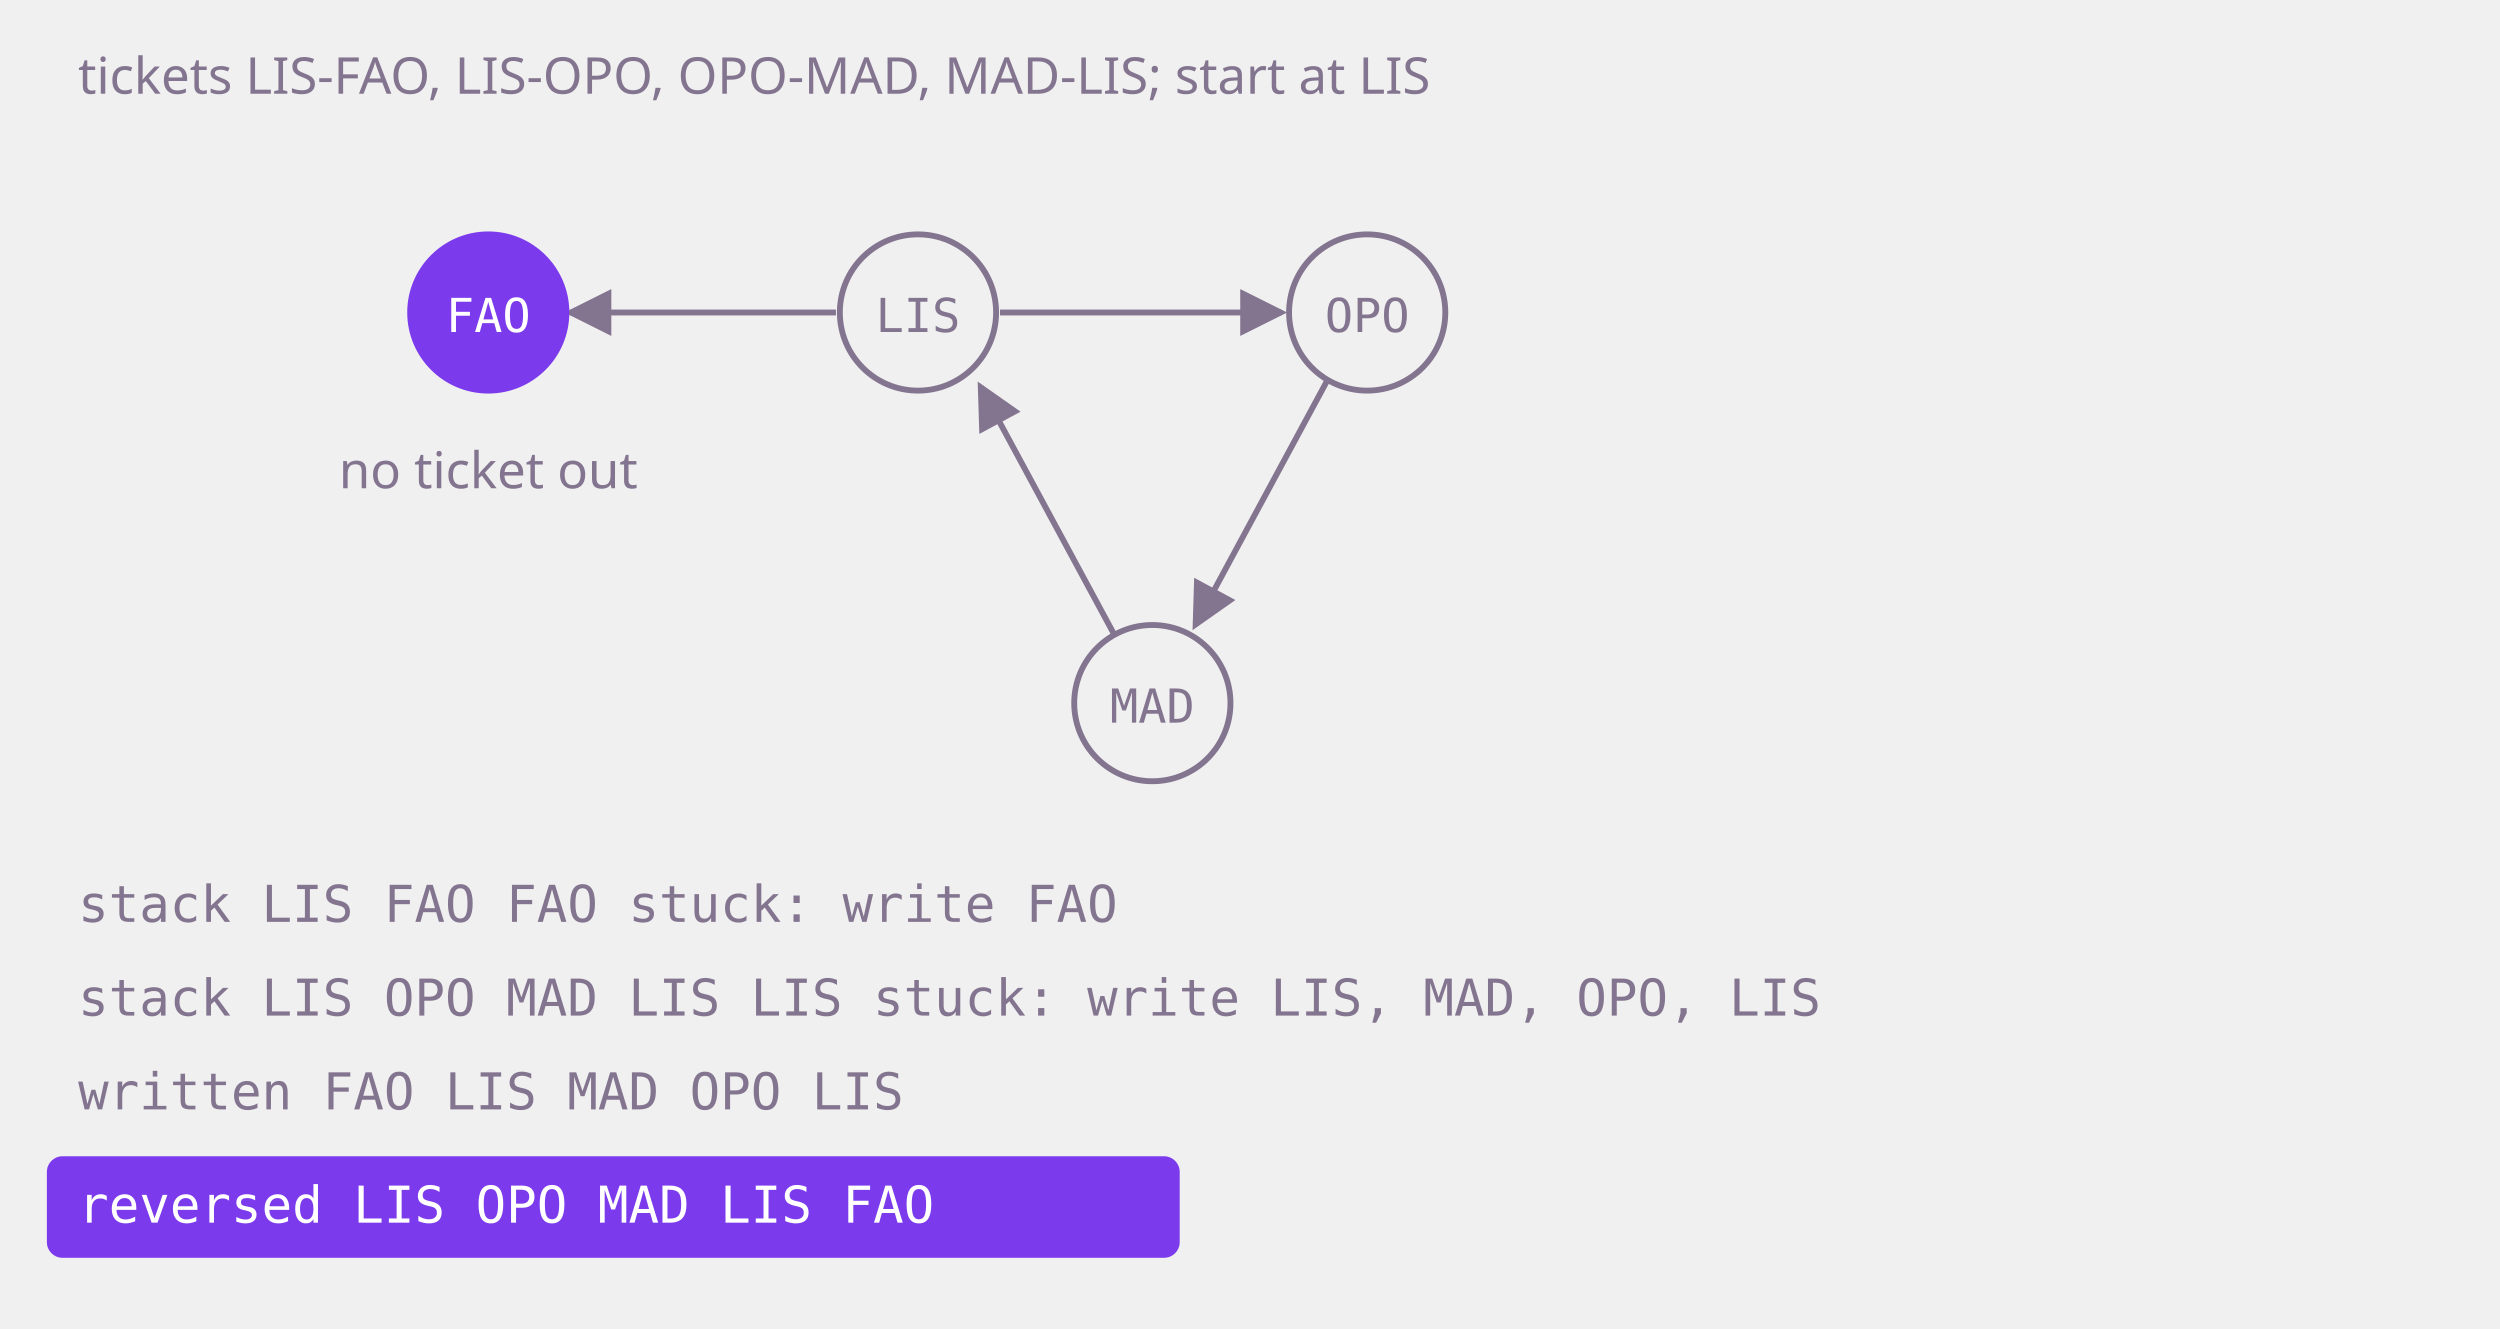
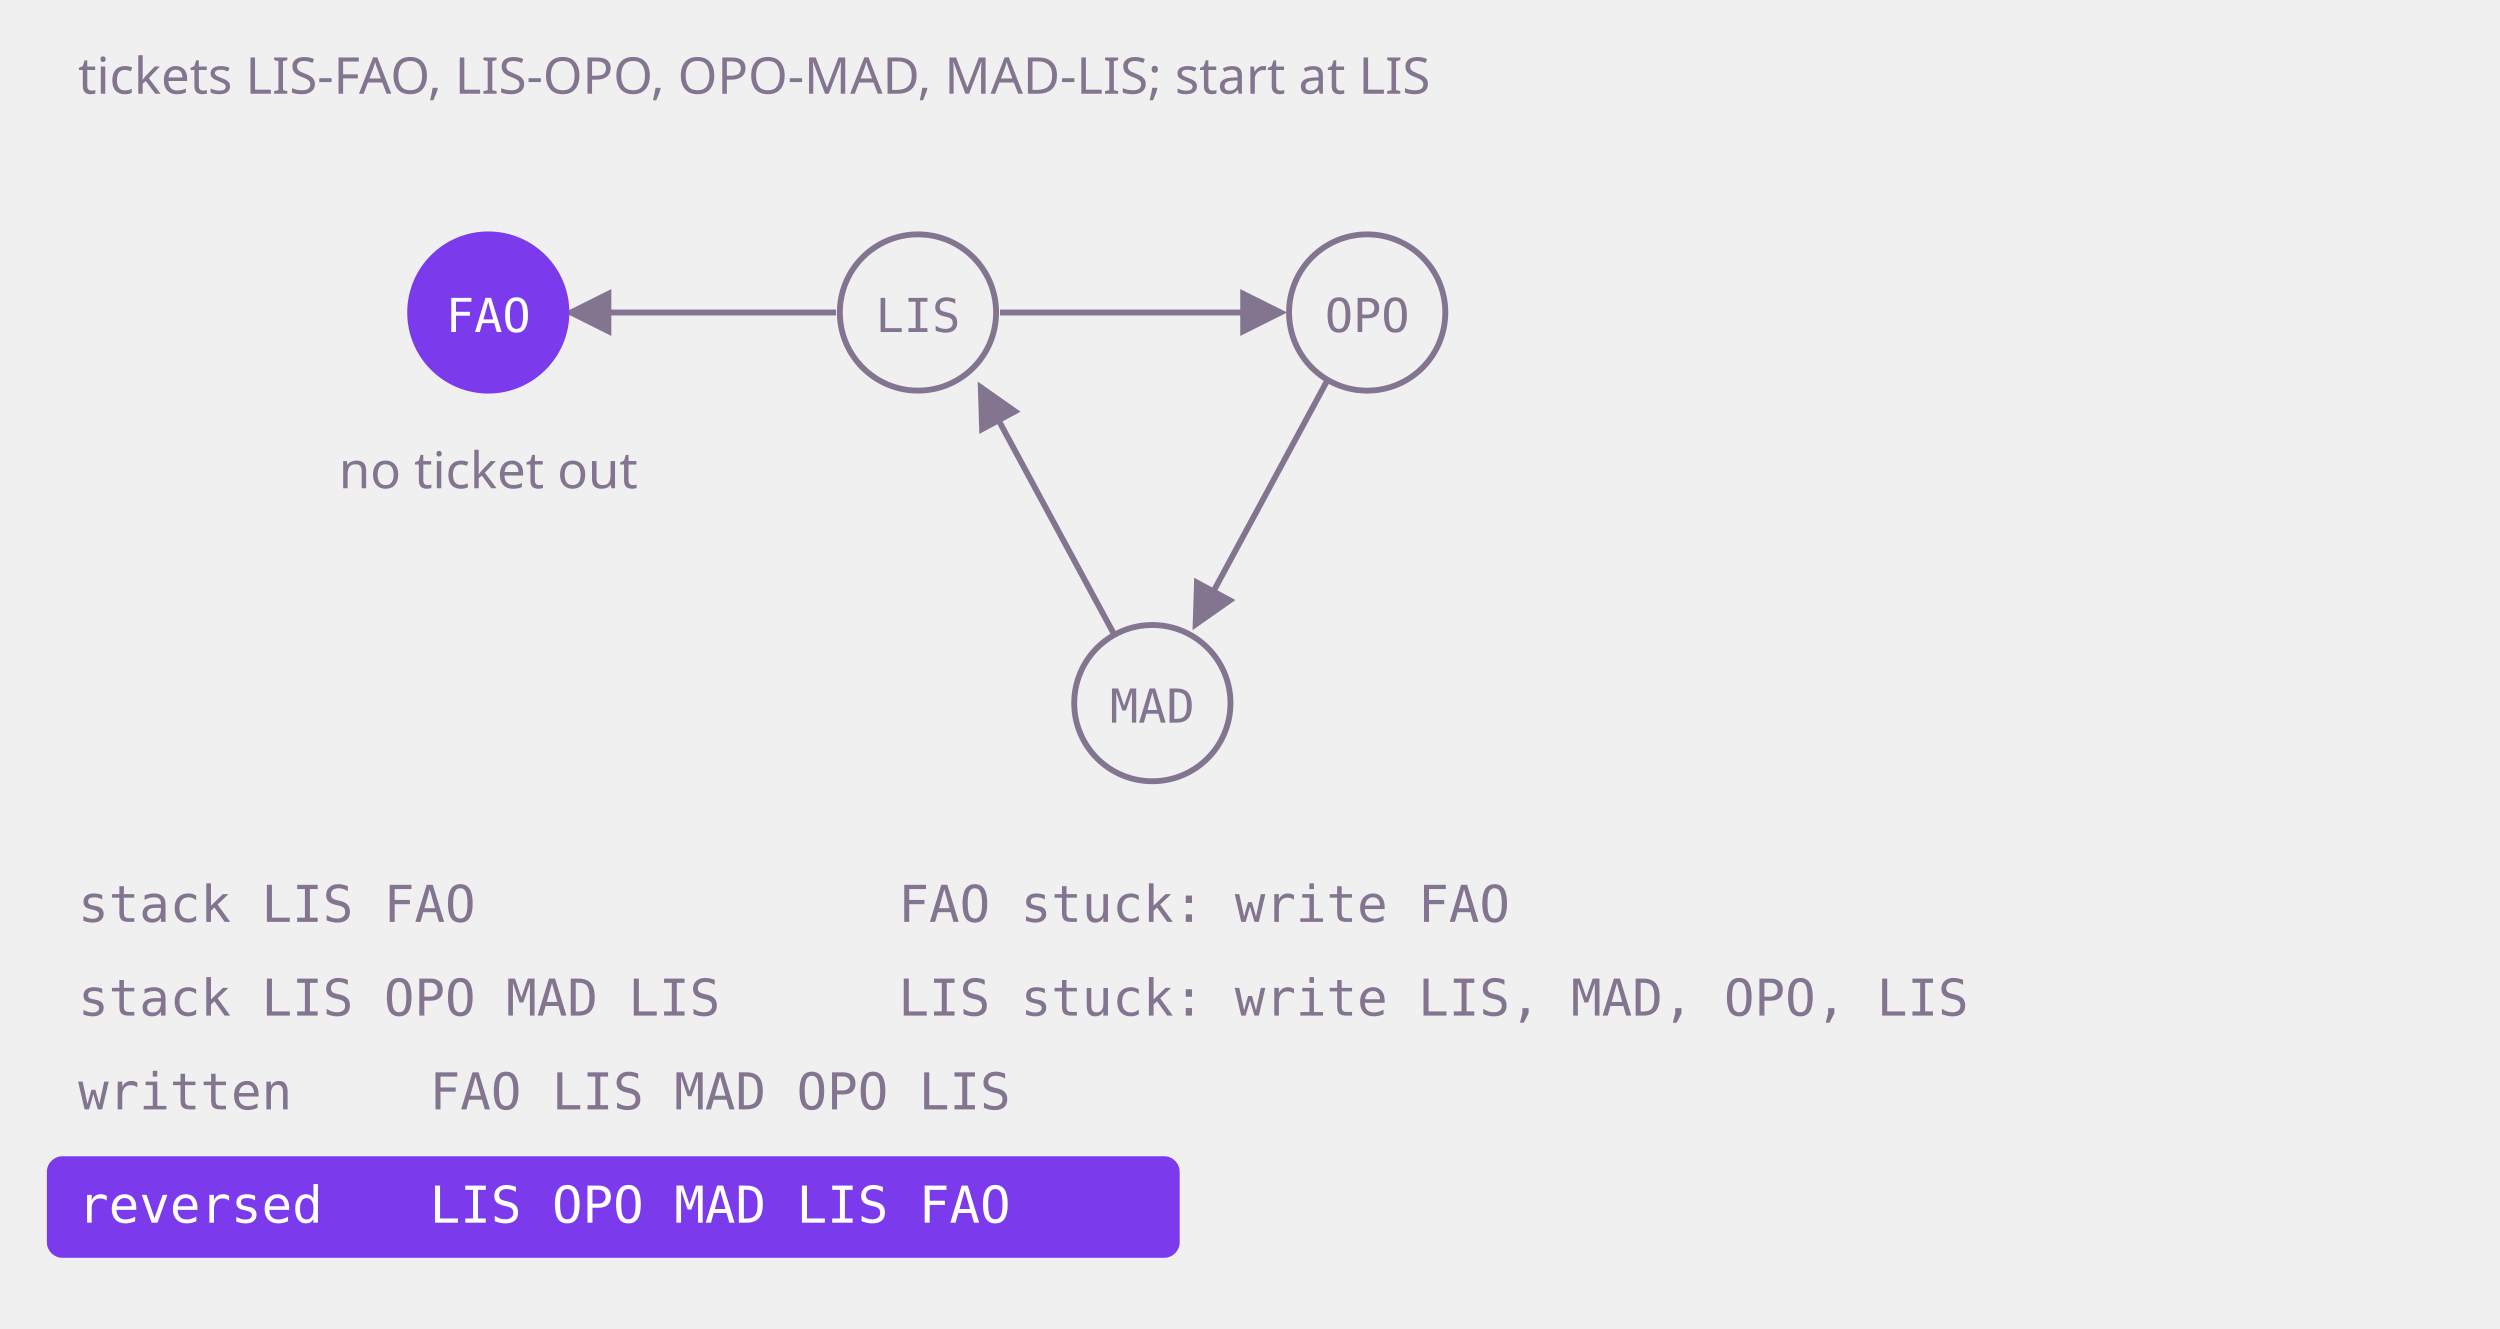
<svg xmlns="http://www.w3.org/2000/svg" viewBox="0 0 640 340" width="640" height="340" role="img">
  <defs>
    <marker id="arrow" viewBox="0 0 8 8" refX="7" refY="4" markerWidth="8" markerHeight="8" orient="auto">
      <path d="M 0 0 L 8 4 L 0 8 z" fill="#83748f" />
    </marker>
  </defs>
  <text x="20" y="24" font-family="Hanken Grotesk, Segoe UI, sans-serif" font-size="13" fill="#83748f" text-anchor="start">tickets LIS-FAO, LIS-OPO, OPO-MAD, MAD-LIS; start at LIS</text>
  <path d="M 214 80 L 146 80" stroke="#83748f" stroke-width="1.5" fill="none" marker-end="url(#arrow)" />
  <path d="M 256 80 L 328 80" stroke="#83748f" stroke-width="1.5" fill="none" marker-end="url(#arrow)" />
  <path d="M 340 97 L 306 160" stroke="#83748f" stroke-width="1.5" fill="none" marker-end="url(#arrow)" />
  <path d="M 285 162 L 251 99" stroke="#83748f" stroke-width="1.5" fill="none" marker-end="url(#arrow)" />
  <circle cx="235" cy="80" r="20" fill="none" stroke="#83748f" stroke-width="1.5" />
  <text x="235" y="85" font-family="JetBrains Mono, Consolas, monospace" font-size="12" fill="#83748f" text-anchor="middle">LIS</text>
  <circle cx="125" cy="80" r="20" fill="#7c3aed" stroke="#7c3aed" stroke-width="1.5" />
  <text x="125" y="85" font-family="JetBrains Mono, Consolas, monospace" font-size="12" fill="#ffffff" text-anchor="middle">FAO</text>
  <circle cx="350" cy="80" r="20" fill="none" stroke="#83748f" stroke-width="1.5" />
  <text x="350" y="85" font-family="JetBrains Mono, Consolas, monospace" font-size="12" fill="#83748f" text-anchor="middle">OPO</text>
  <circle cx="295" cy="180" r="20" fill="none" stroke="#83748f" stroke-width="1.5" />
  <text x="295" y="185" font-family="JetBrains Mono, Consolas, monospace" font-size="12" fill="#83748f" text-anchor="middle">MAD</text>
  <text x="125" y="125" font-family="Hanken Grotesk, Segoe UI, sans-serif" font-size="13" fill="#83748f" text-anchor="middle">no ticket out</text>
-   <text x="20" y="236" font-family="JetBrains Mono, Consolas, monospace" font-size="13" fill="#83748f" text-anchor="start">stack LIS FAO          FAO stuck: write FAO</text>
-   <text x="20" y="260" font-family="JetBrains Mono, Consolas, monospace" font-size="13" fill="#83748f" text-anchor="start">stack LIS OPO MAD LIS  LIS stuck: write LIS, MAD, OPO, LIS</text>
-   <text x="20" y="284" font-family="JetBrains Mono, Consolas, monospace" font-size="13" fill="#83748f" text-anchor="start">written   FAO LIS MAD OPO LIS</text>
+   <text x="20" y="236" font-family="JetBrains Mono, Consolas, monospace" font-size="13" fill="#83748f" text-anchor="start">stack LIS FAO</text>
+   <text x="230" y="236" font-family="JetBrains Mono, Consolas, monospace" font-size="13" fill="#83748f" text-anchor="start">FAO stuck: write FAO</text>
+   <text x="20" y="260" font-family="JetBrains Mono, Consolas, monospace" font-size="13" fill="#83748f" text-anchor="start">stack LIS OPO MAD LIS</text>
+   <text x="230" y="260" font-family="JetBrains Mono, Consolas, monospace" font-size="13" fill="#83748f" text-anchor="start">LIS stuck: write LIS, MAD, OPO, LIS</text>
+   <text x="20" y="284" font-family="JetBrains Mono, Consolas, monospace" font-size="13" fill="#83748f" text-anchor="start">written</text>
+   <text x="110" y="284" font-family="JetBrains Mono, Consolas, monospace" font-size="13" fill="#83748f" text-anchor="start">FAO LIS MAD OPO LIS</text>
  <rect x="12" y="296" width="290" height="26" rx="4" fill="#7c3aed" />
-   <text x="20" y="313" font-family="JetBrains Mono, Consolas, monospace" font-size="13" fill="#ffffff" text-anchor="start">reversed  LIS OPO MAD LIS FAO</text>
+   <text x="20" y="313" font-family="JetBrains Mono, Consolas, monospace" font-size="13" fill="#ffffff" text-anchor="start">reversed</text>
+   <text x="110" y="313" font-family="JetBrains Mono, Consolas, monospace" font-size="13" fill="#ffffff" text-anchor="start">LIS OPO MAD LIS FAO</text>
</svg>
